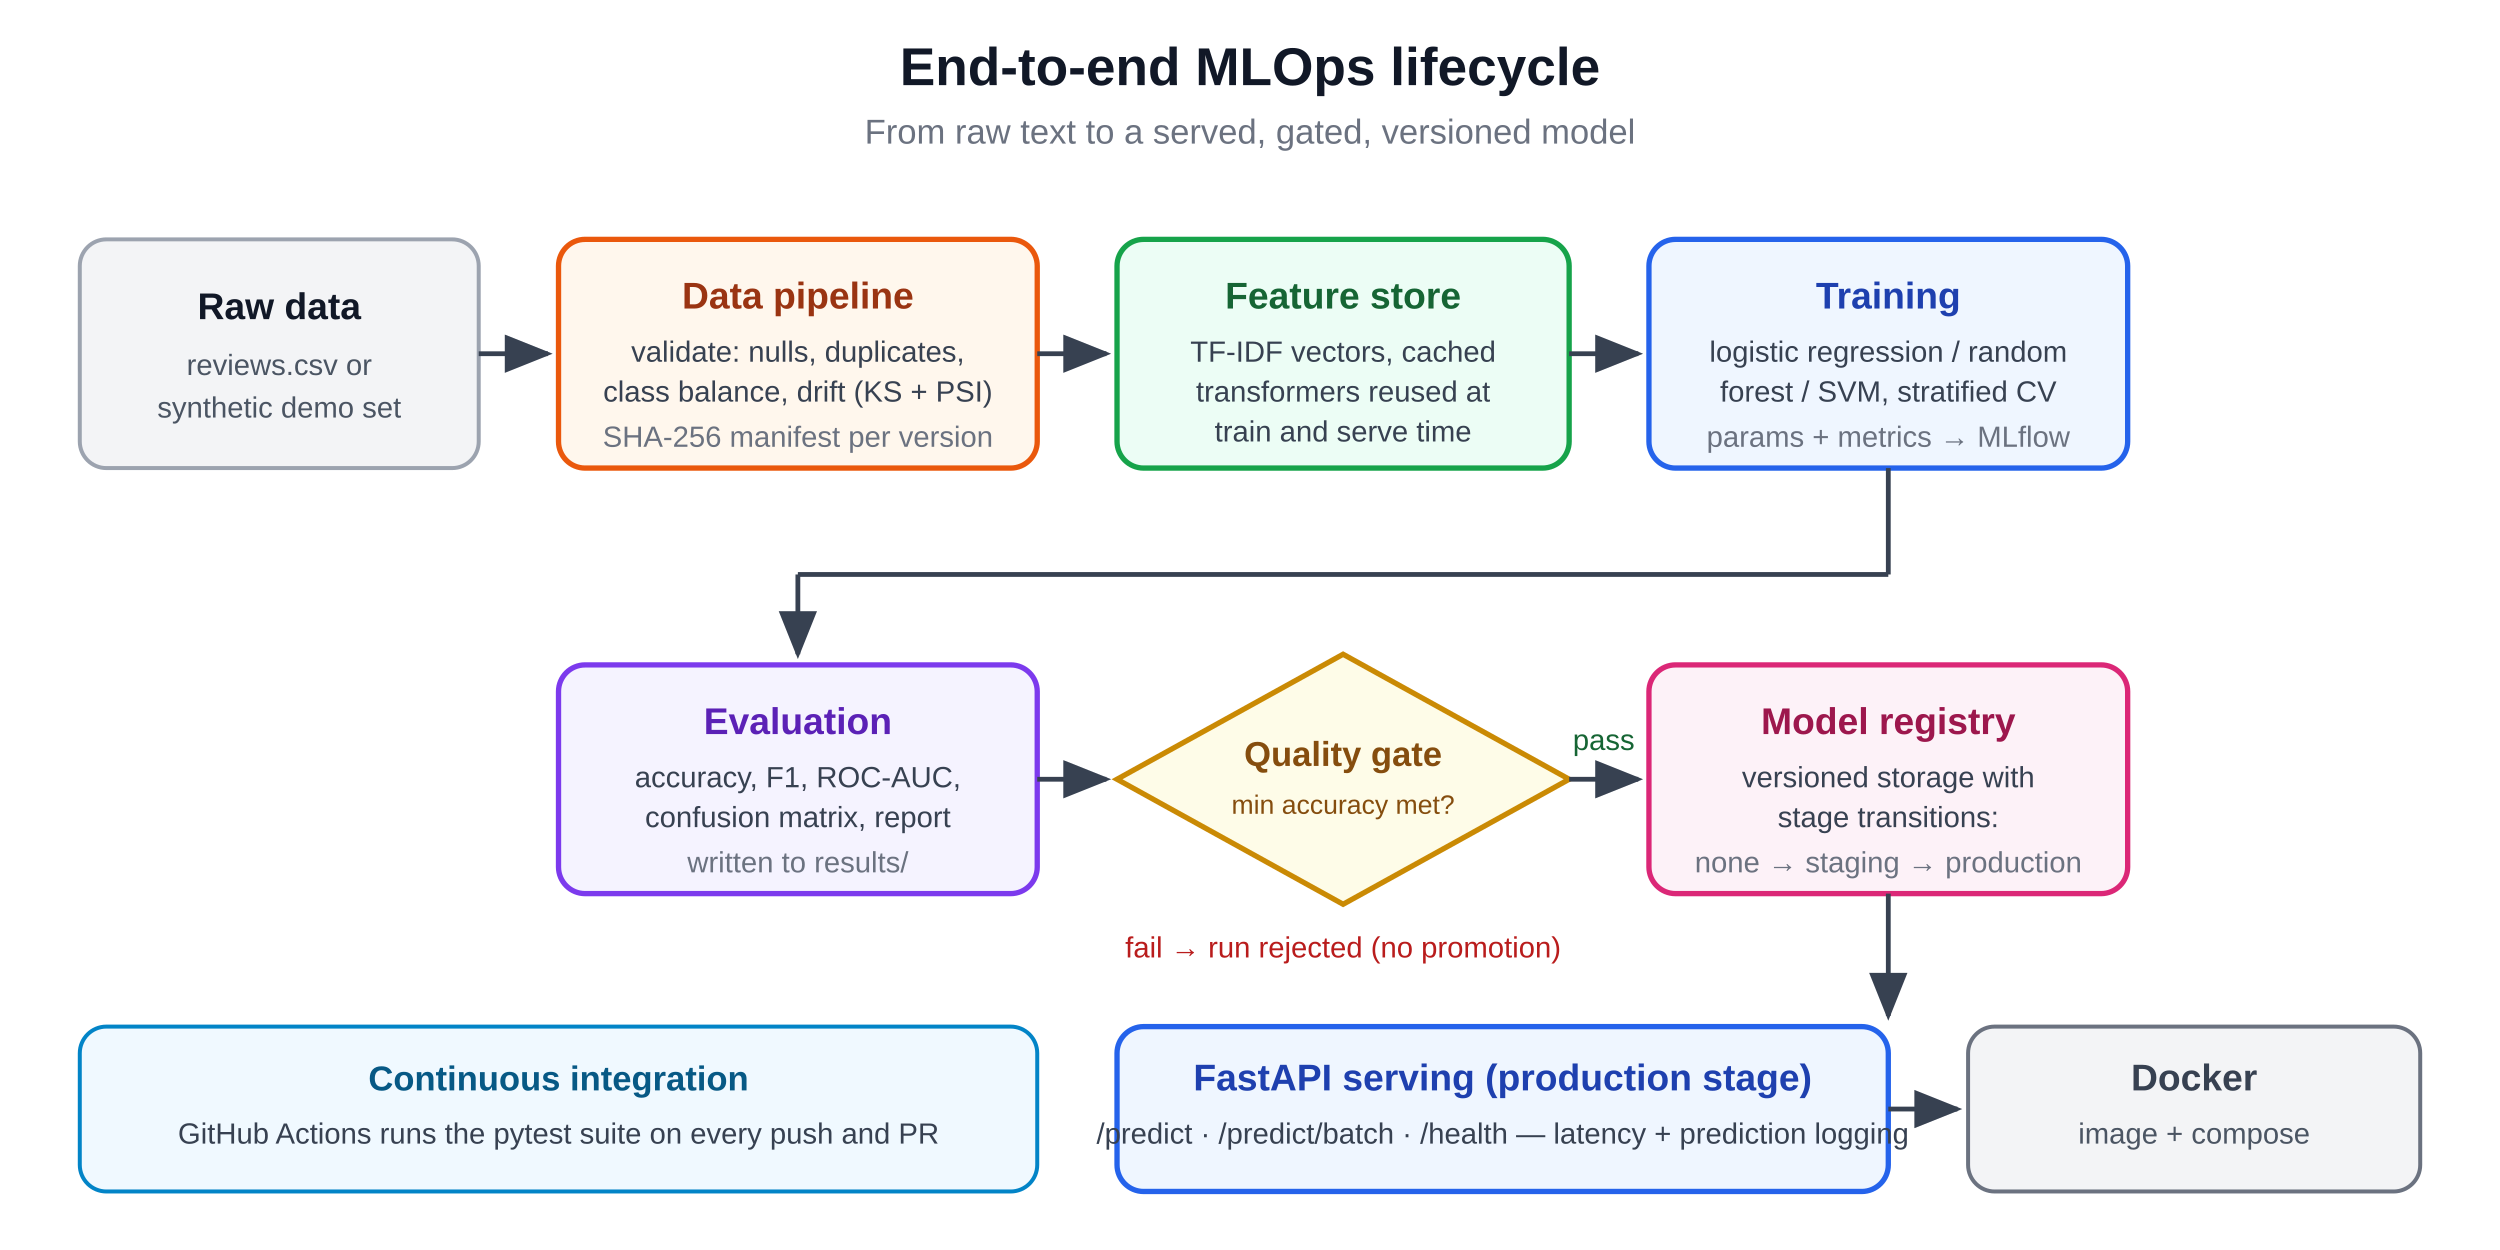
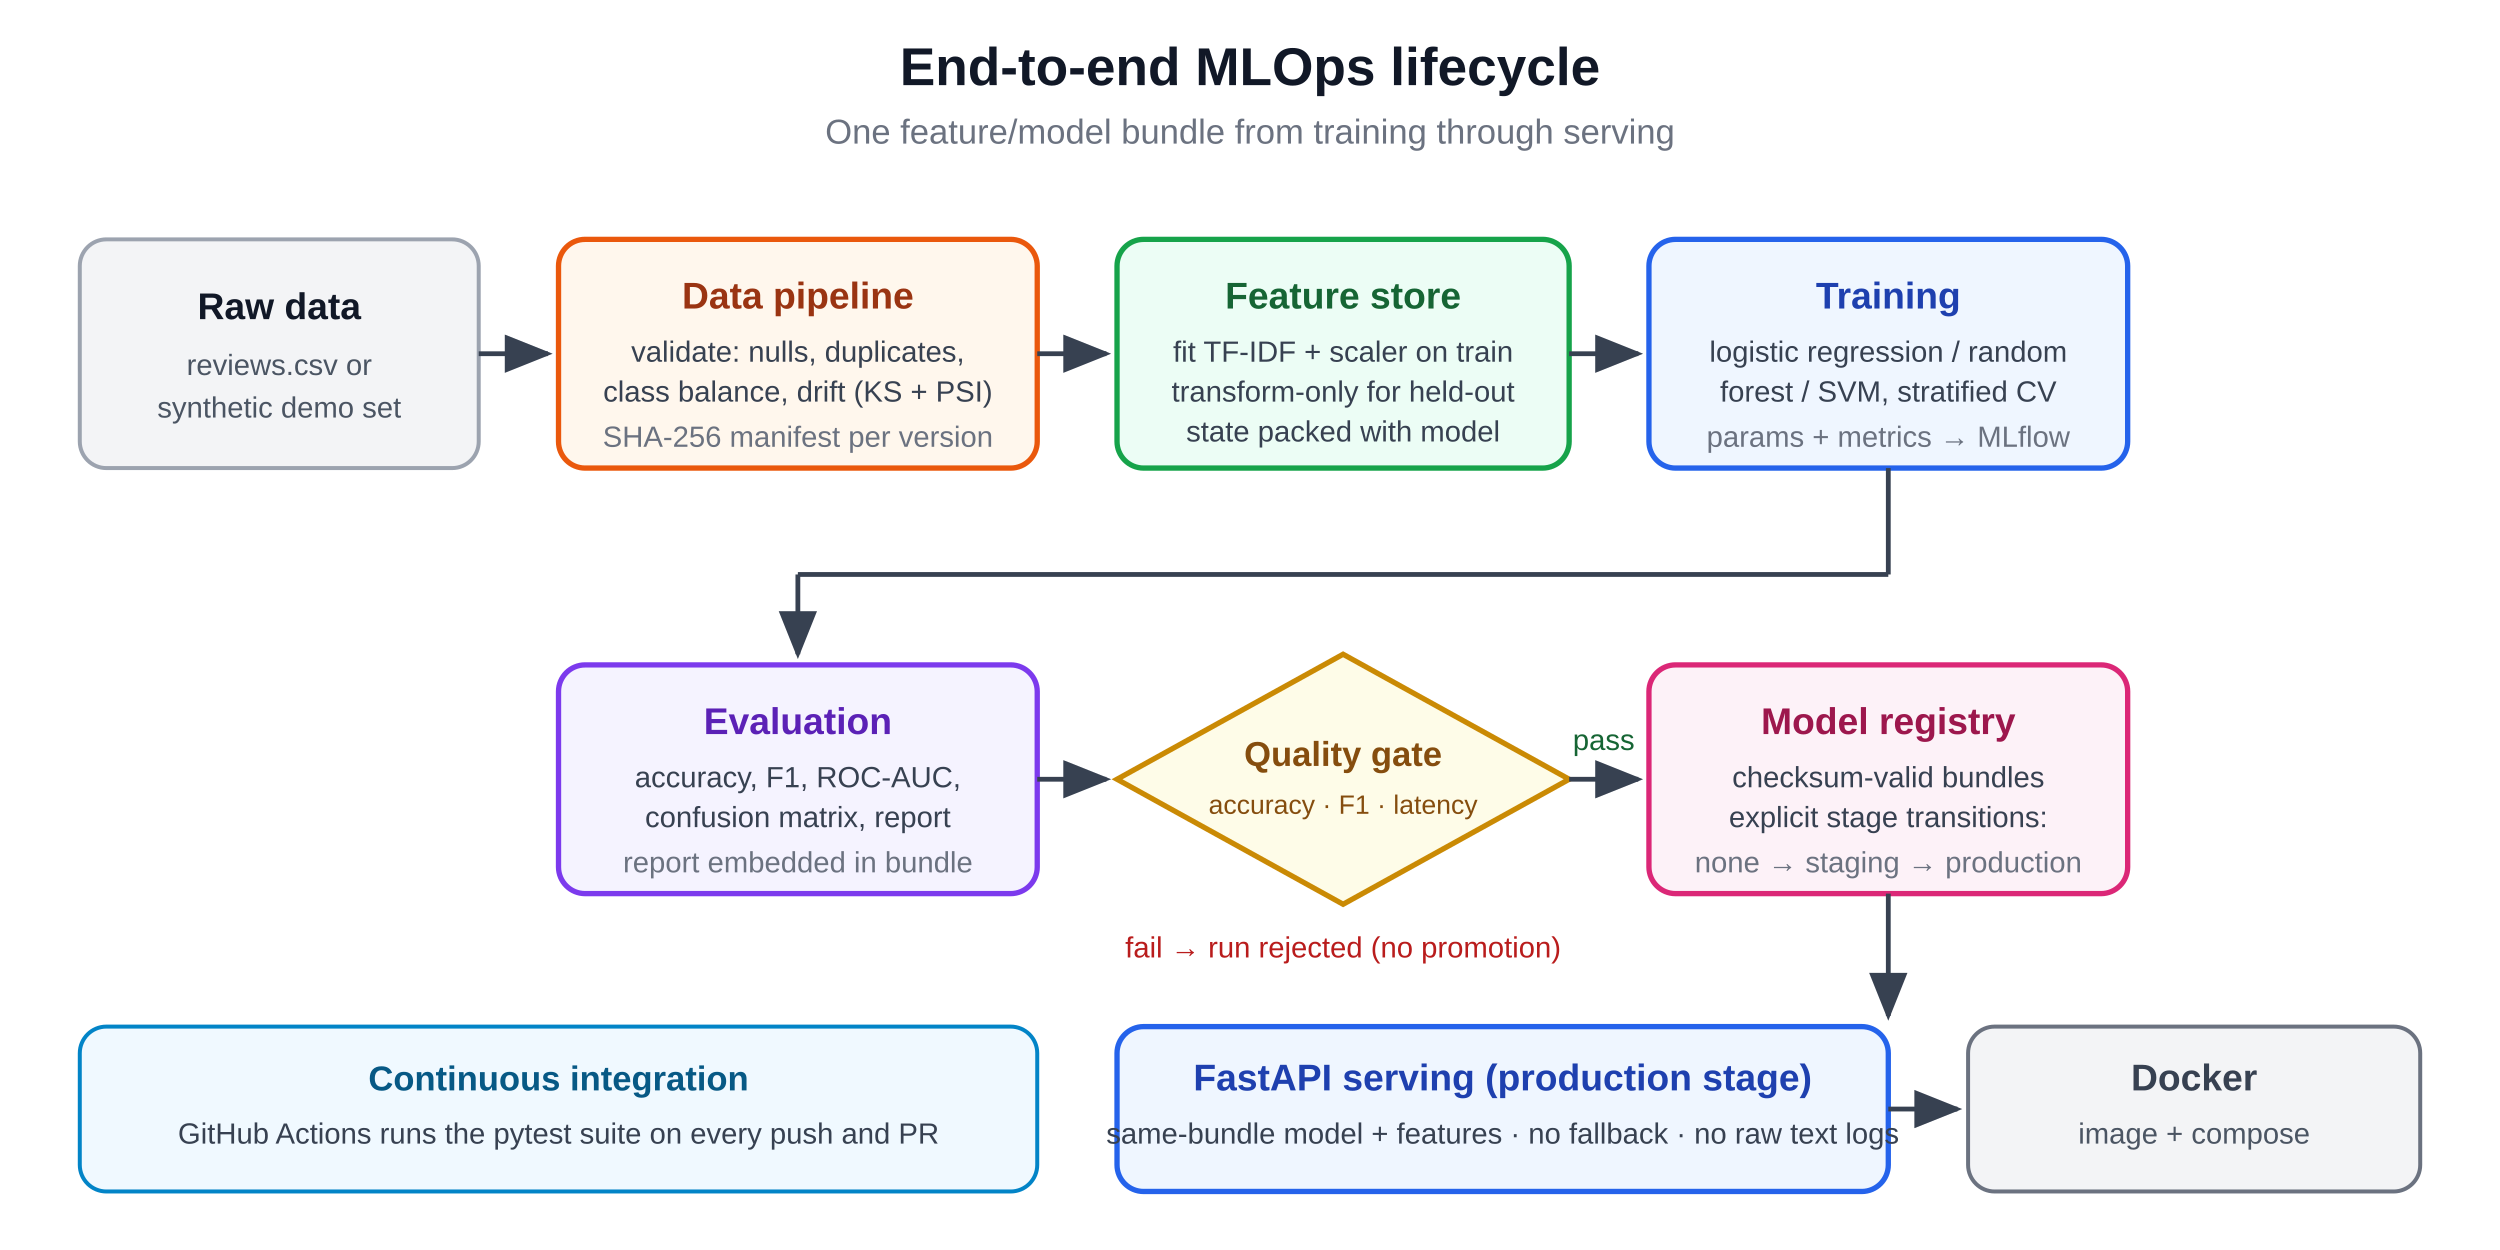
<svg xmlns="http://www.w3.org/2000/svg" viewBox="0 0 940 470" font-family="Segoe UI, Arial, sans-serif">
  <rect width="940" height="470" fill="#ffffff" />
  <text x="470" y="32" text-anchor="middle" font-size="20" font-weight="600" fill="#111827">End-to-end MLOps lifecycle</text>
-   <text x="470" y="54" text-anchor="middle" font-size="13" fill="#6b7280">From raw text to a served, gated, versioned model</text>
+   <text x="470" y="54" text-anchor="middle" font-size="13" fill="#6b7280">One feature/model bundle from training through serving</text>
  <defs>
    <marker id="a3" markerWidth="10" markerHeight="8" refX="9" refY="4" orient="auto">
      <path d="M0,0 L10,4 L0,8 Z" fill="#374151" />
    </marker>
  </defs>
  <rect x="30" y="90" width="150" height="86" rx="10" fill="#f3f4f6" stroke="#9ca3af" stroke-width="1.5" />
  <text x="105" y="120" text-anchor="middle" font-size="14" font-weight="600" fill="#111827">Raw data</text>
  <text x="105" y="141" text-anchor="middle" font-size="11" fill="#4b5563">reviews.csv or</text>
  <text x="105" y="157" text-anchor="middle" font-size="11" fill="#4b5563">synthetic demo set</text>
  <line x1="180" y1="133" x2="206" y2="133" stroke="#374151" stroke-width="1.8" marker-end="url(#a3)" />
  <rect x="210" y="90" width="180" height="86" rx="10" fill="#fff7ed" stroke="#ea580c" stroke-width="2" />
  <text x="300" y="116" text-anchor="middle" font-size="14" font-weight="600" fill="#9a3412">Data pipeline</text>
  <text x="300" y="136" text-anchor="middle" font-size="11" fill="#374151">validate: nulls, duplicates,</text>
  <text x="300" y="151" text-anchor="middle" font-size="11" fill="#374151">class balance, drift (KS + PSI)</text>
  <text x="300" y="168" text-anchor="middle" font-size="11" fill="#6b7280">SHA-256 manifest per version</text>
  <line x1="390" y1="133" x2="416" y2="133" stroke="#374151" stroke-width="1.8" marker-end="url(#a3)" />
  <rect x="420" y="90" width="170" height="86" rx="10" fill="#ecfdf5" stroke="#16a34a" stroke-width="2" />
  <text x="505" y="116" text-anchor="middle" font-size="14" font-weight="600" fill="#166534">Feature store</text>
-   <text x="505" y="136" text-anchor="middle" font-size="11" fill="#374151">TF-IDF vectors, cached</text>
-   <text x="505" y="151" text-anchor="middle" font-size="11" fill="#374151">transformers reused at</text>
-   <text x="505" y="166" text-anchor="middle" font-size="11" fill="#374151">train and serve time</text>
+   <text x="505" y="136" text-anchor="middle" font-size="11" fill="#374151">fit TF-IDF + scaler on train</text>
+   <text x="505" y="151" text-anchor="middle" font-size="11" fill="#374151">transform-only for held-out</text>
+   <text x="505" y="166" text-anchor="middle" font-size="11" fill="#374151">state packed with model</text>
  <line x1="590" y1="133" x2="616" y2="133" stroke="#374151" stroke-width="1.8" marker-end="url(#a3)" />
  <rect x="620" y="90" width="180" height="86" rx="10" fill="#eff6ff" stroke="#2563eb" stroke-width="2" />
  <text x="710" y="116" text-anchor="middle" font-size="14" font-weight="600" fill="#1e40af">Training</text>
  <text x="710" y="136" text-anchor="middle" font-size="11" fill="#374151">logistic regression / random</text>
  <text x="710" y="151" text-anchor="middle" font-size="11" fill="#374151">forest / SVM, stratified CV</text>
  <text x="710" y="168" text-anchor="middle" font-size="11" fill="#6b7280">params + metrics → MLflow</text>
  <line x1="710" y1="176" x2="710" y2="216" stroke="#374151" stroke-width="1.8" />
  <line x1="710" y1="216" x2="300" y2="216" stroke="#374151" stroke-width="1.8" fill="none" />
  <line x1="300" y1="216" x2="300" y2="246" stroke="#374151" stroke-width="1.8" marker-end="url(#a3)" />
  <rect x="210" y="250" width="180" height="86" rx="10" fill="#f5f3ff" stroke="#7c3aed" stroke-width="2" />
  <text x="300" y="276" text-anchor="middle" font-size="14" font-weight="600" fill="#5b21b6">Evaluation</text>
  <text x="300" y="296" text-anchor="middle" font-size="11" fill="#374151">accuracy, F1, ROC-AUC,</text>
  <text x="300" y="311" text-anchor="middle" font-size="11" fill="#374151">confusion matrix, report</text>
-   <text x="300" y="328" text-anchor="middle" font-size="11" fill="#6b7280">written to results/</text>
+   <text x="300" y="328" text-anchor="middle" font-size="11" fill="#6b7280">report embedded in bundle</text>
  <line x1="390" y1="293" x2="416" y2="293" stroke="#374151" stroke-width="1.8" marker-end="url(#a3)" />
  <polygon points="505,246 590,293 505,340 420,293" fill="#fefce8" stroke="#ca8a04" stroke-width="2" />
  <text x="505" y="288" text-anchor="middle" font-size="13" font-weight="600" fill="#854d0e">Quality gate</text>
-   <text x="505" y="306" text-anchor="middle" font-size="10" fill="#854d0e">min accuracy met?</text>
+   <text x="505" y="306" text-anchor="middle" font-size="10" fill="#854d0e">accuracy · F1 · latency</text>
  <text x="505" y="360" text-anchor="middle" font-size="11" fill="#b91c1c">fail → run rejected (no promotion)</text>
  <line x1="590" y1="293" x2="616" y2="293" stroke="#374151" stroke-width="1.8" marker-end="url(#a3)" />
  <text x="603" y="282" text-anchor="middle" font-size="11" fill="#166534">pass</text>
  <rect x="620" y="250" width="180" height="86" rx="10" fill="#fdf2f8" stroke="#db2777" stroke-width="2" />
  <text x="710" y="276" text-anchor="middle" font-size="14" font-weight="600" fill="#9d174d">Model registry</text>
-   <text x="710" y="296" text-anchor="middle" font-size="11" fill="#374151">versioned storage with</text>
-   <text x="710" y="311" text-anchor="middle" font-size="11" fill="#374151">stage transitions:</text>
+   <text x="710" y="296" text-anchor="middle" font-size="11" fill="#374151">checksum-valid bundles</text>
+   <text x="710" y="311" text-anchor="middle" font-size="11" fill="#374151">explicit stage transitions:</text>
  <text x="710" y="328" text-anchor="middle" font-size="11" fill="#6b7280">none → staging → production</text>
  <line x1="710" y1="336" x2="710" y2="382" stroke="#374151" stroke-width="1.8" marker-end="url(#a3)" />
  <rect x="420" y="386" width="290" height="62" rx="10" fill="#eff6ff" stroke="#2563eb" stroke-width="2" />
  <text x="565" y="410" text-anchor="middle" font-size="14" font-weight="600" fill="#1e40af">FastAPI serving (production stage)</text>
-   <text x="565" y="430" text-anchor="middle" font-size="11" fill="#374151">/predict · /predict/batch · /health — latency + prediction logging</text>
+   <text x="565" y="430" text-anchor="middle" font-size="11" fill="#374151">same-bundle model + features · no fallback · no raw text logs</text>
  <rect x="740" y="386" width="170" height="62" rx="10" fill="#f3f4f6" stroke="#6b7280" stroke-width="1.5" />
  <text x="825" y="410" text-anchor="middle" font-size="14" font-weight="600" fill="#374151">Docker</text>
  <text x="825" y="430" text-anchor="middle" font-size="11" fill="#4b5563">image + compose</text>
  <line x1="710" y1="417" x2="736" y2="417" stroke="#374151" stroke-width="1.8" marker-end="url(#a3)" />
  <rect x="30" y="386" width="360" height="62" rx="10" fill="#f0f9ff" stroke="#0284c7" stroke-width="1.5" />
  <text x="210" y="410" text-anchor="middle" font-size="13" font-weight="600" fill="#075985">Continuous integration</text>
  <text x="210" y="430" text-anchor="middle" font-size="11" fill="#374151">GitHub Actions runs the pytest suite on every push and PR</text>
</svg>
